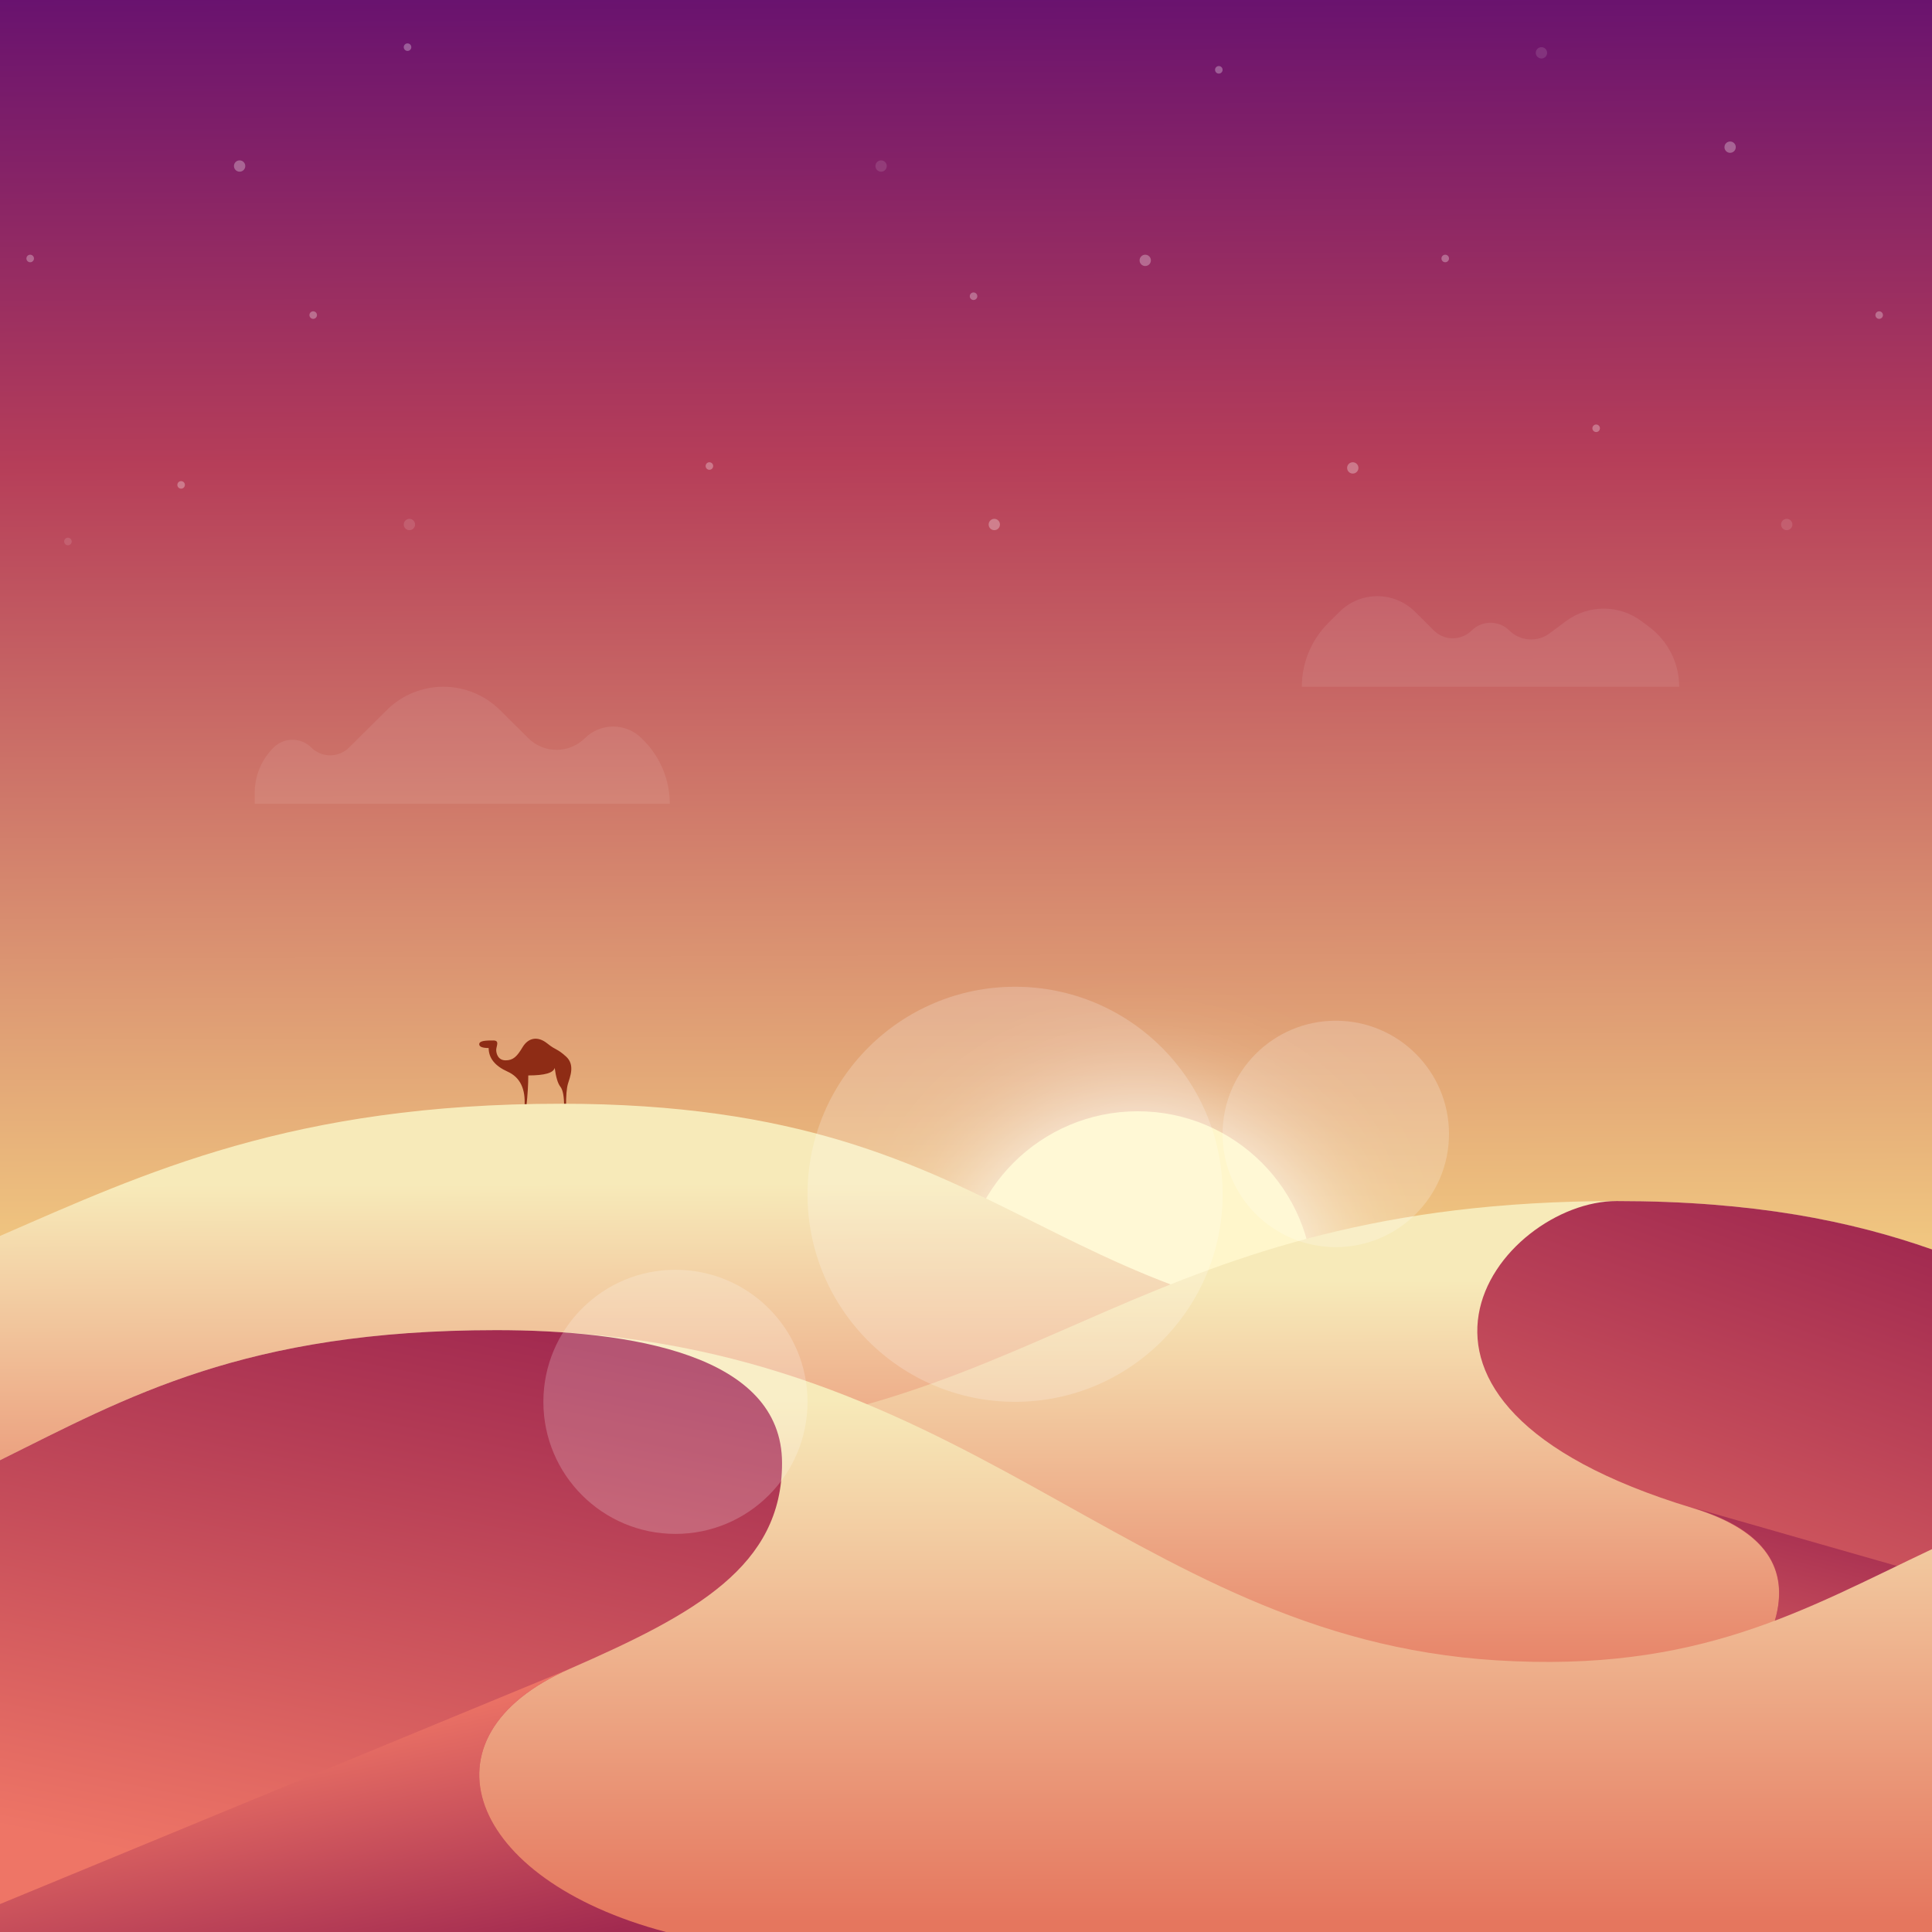
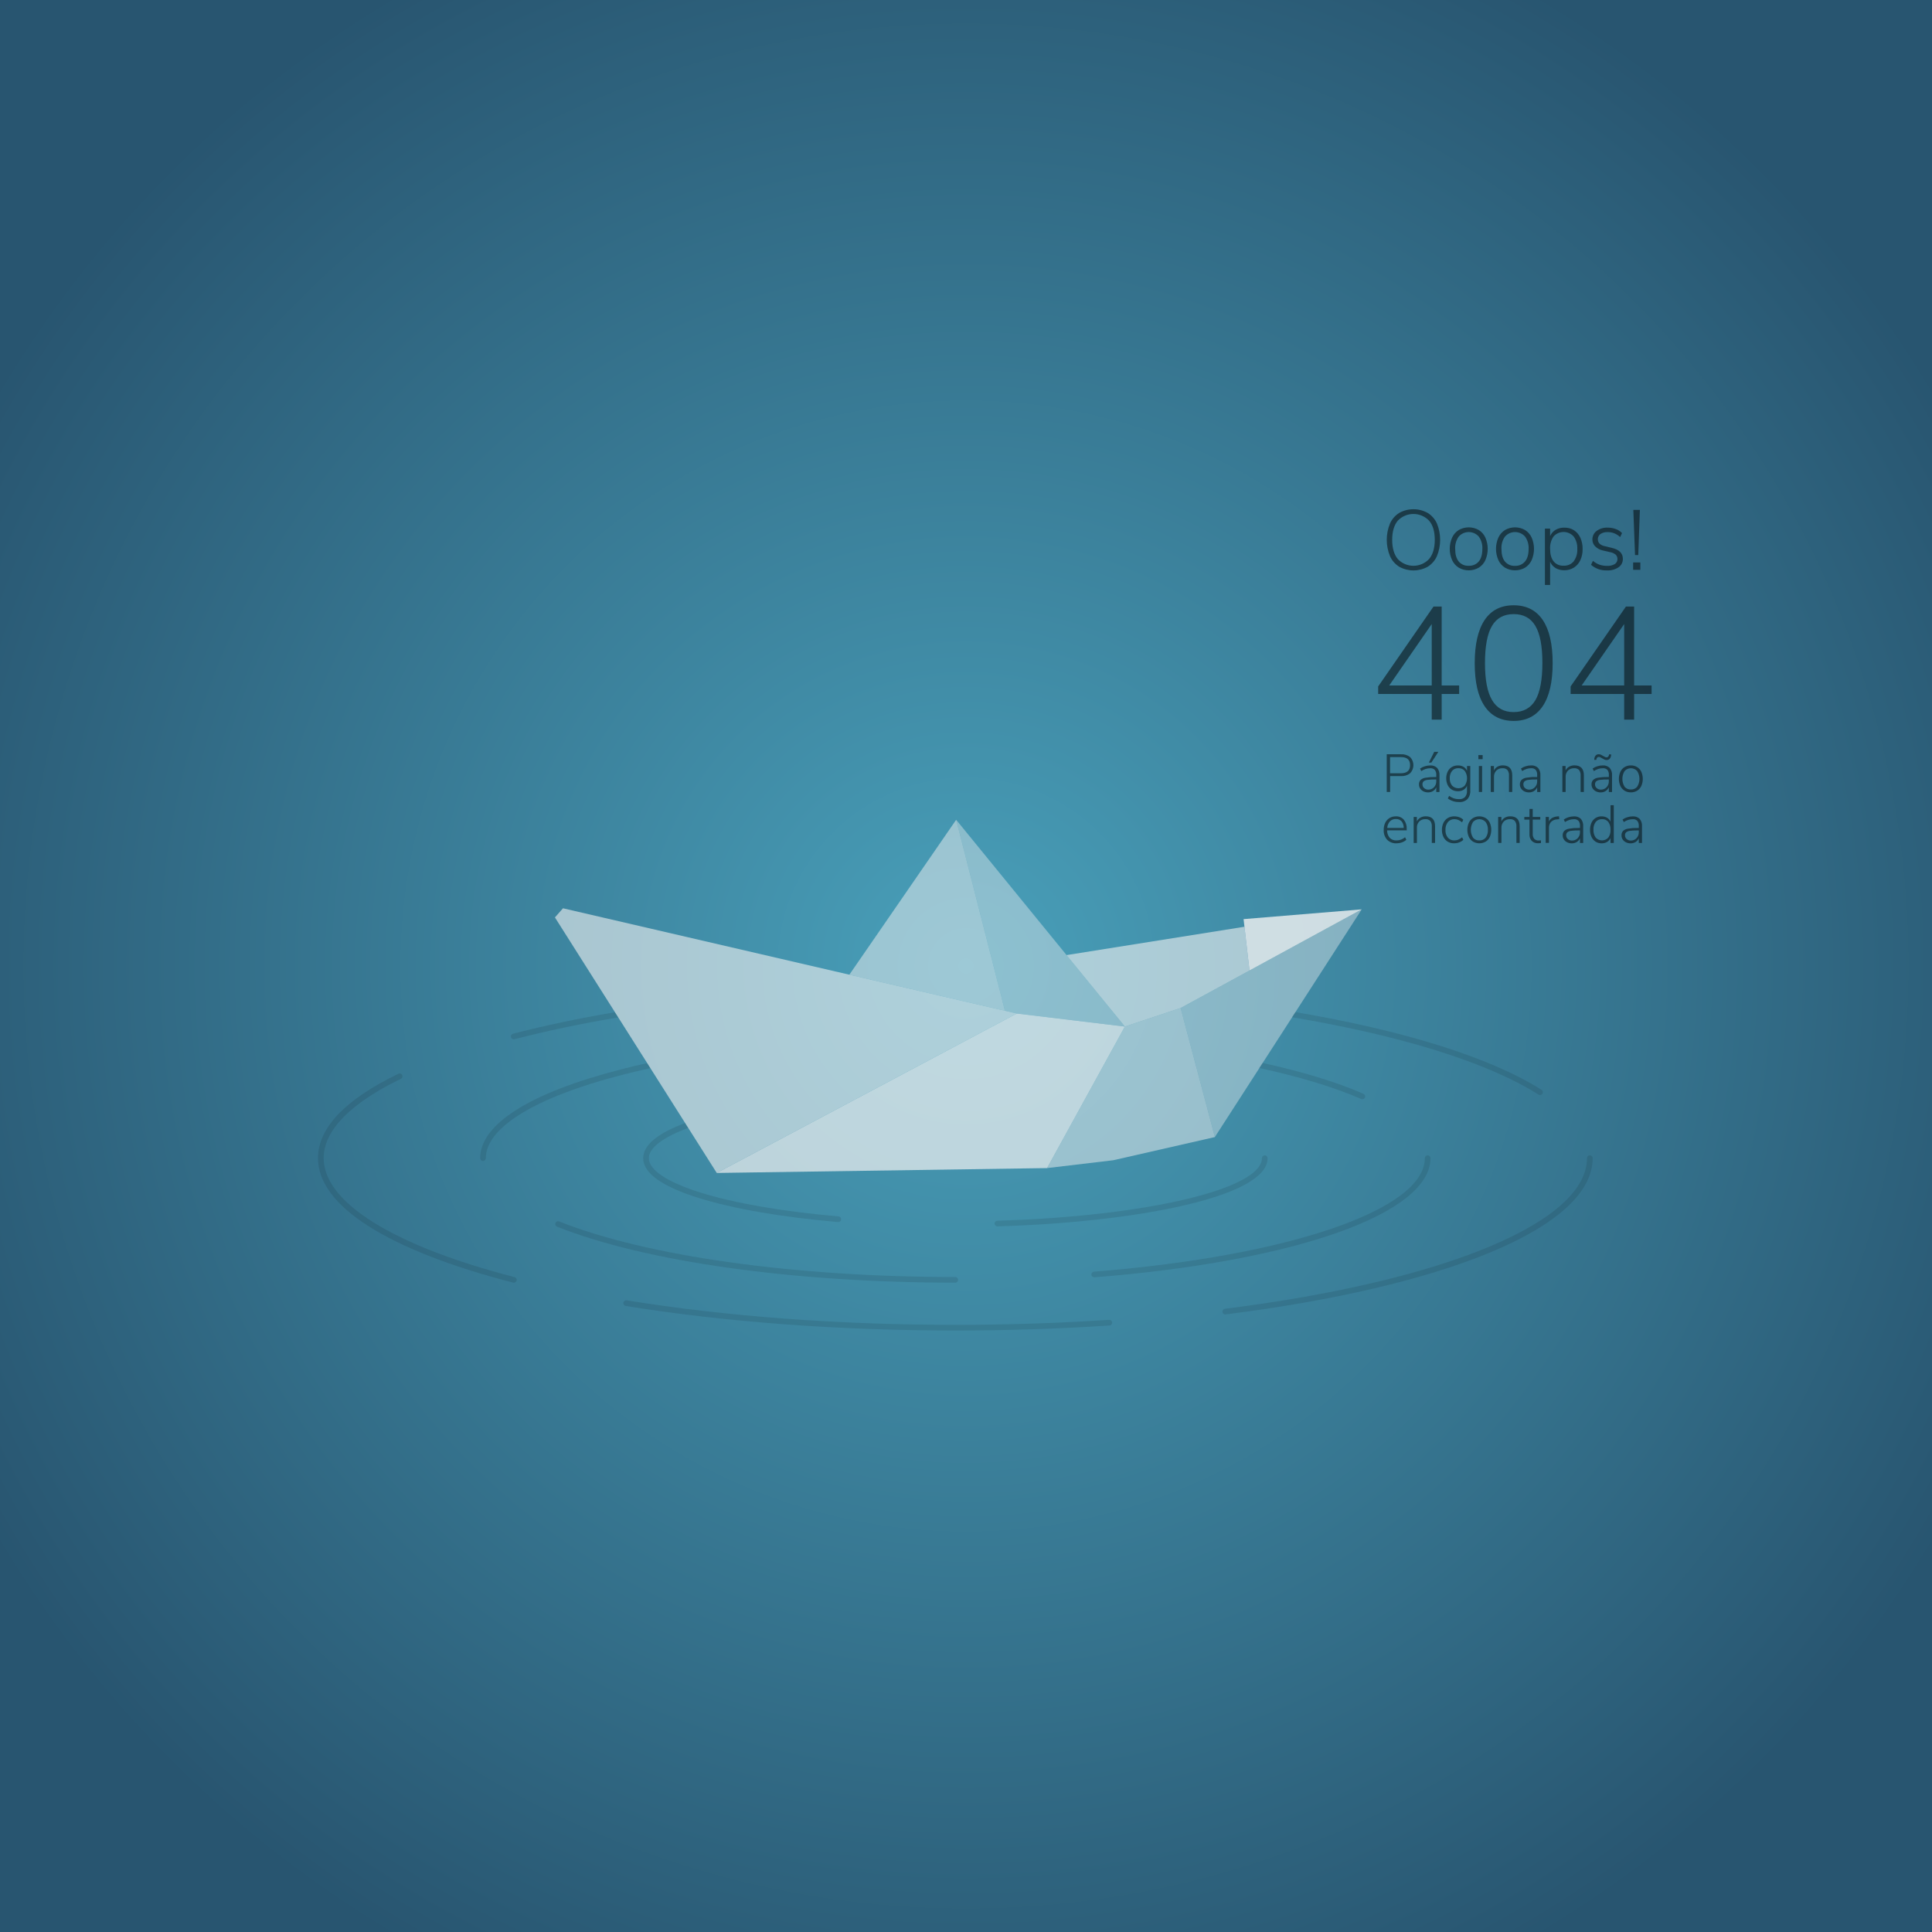
- <svg xmlns="http://www.w3.org/2000/svg" xmlns:xlink="http://www.w3.org/1999/xlink" viewBox="0 0 1024 1024">
+ <svg xmlns="http://www.w3.org/2000/svg" id="Layer_1" data-name="Layer 1" viewBox="0 0 1024 1024">
  <defs>
-     <linearGradient id="a" x1="50.31%" x2="50%" y1="74.74%" y2="0%">
-       <stop offset="0%" stop-color="#FFE98A" />
-       <stop offset="67.7%" stop-color="#B63E59" />
-       <stop offset="100%" stop-color="#68126F" />
-     </linearGradient>
-     <circle id="c" cx="603" cy="682" r="93" />
-     <filter id="b" width="203.2%" height="203.2%" x="-51.6%" y="-51.6%" filterUnits="objectBoundingBox">
-       <feOffset in="SourceAlpha" result="shadowOffsetOuter1" />
-       <feGaussianBlur in="shadowOffsetOuter1" result="shadowBlurOuter1" stdDeviation="32" />
-       <feColorMatrix in="shadowBlurOuter1" values="0 0 0 0 1 0 0 0 0 1 0 0 0 0 1 0 0 0 1 0" />
-     </filter>
-     <linearGradient id="d" x1="49.48%" x2="49.87%" y1="11.66%" y2="77.75%">
-       <stop offset="0%" stop-color="#F7EAB9" />
-       <stop offset="100%" stop-color="#E5765E" />
-     </linearGradient>
-     <linearGradient id="e" x1="91.59%" x2="66.97%" y1="5.89%" y2="100%">
-       <stop offset="0%" stop-color="#A22A50" />
-       <stop offset="100%" stop-color="#EE7566" />
-     </linearGradient>
-     <linearGradient id="f" x1="49.48%" x2="49.61%" y1="11.66%" y2="98.34%">
-       <stop offset="0%" stop-color="#F7EAB9" />
-       <stop offset="100%" stop-color="#E5765E" />
-     </linearGradient>
-     <linearGradient id="g" x1="78.5%" x2="36.4%" y1="106.76%" y2="26.41%">
-       <stop offset="0%" stop-color="#A22A50" />
-       <stop offset="100%" stop-color="#EE7566" />
-     </linearGradient>
+     <style>.cls-1{fill:url(#radial-gradient);}.cls-2,.cls-3,.cls-4,.cls-5,.cls-6{fill:#f2f2f2;}.cls-2{opacity:0.6;}.cls-3{opacity:0.7;}.cls-4,.cls-7{opacity:0.5;}.cls-5{opacity:0.4;}.cls-6{opacity:0.8;}.cls-8{opacity:0.1;}</style>
+     <radialGradient id="radial-gradient" cx="512" cy="512" r="788.8" gradientUnits="userSpaceOnUse">
+       <stop offset="0" stop-color="#49a0ba" />
+       <stop offset="0.76" stop-color="#285570" />
+     </radialGradient>
  </defs>
-   <g fill="none" fill-rule="evenodd">
-     <rect width="1024" height="1024" fill="url(#a)" />
-     <use fill="black" filter="url(#b)" xlink:href="#c" />
-     <use fill="#FFF6CB" xlink:href="#c" />
-     <g fill="#FFFFFF" opacity=".3" transform="translate(14 23)">
-       <circle cx="203" cy="255" r="3" fill-opacity=".4" />
-       <circle cx="82" cy="234" r="2" />
-       <circle cx="22" cy="264" r="2" opacity=".4" />
-       <circle cx="113" cy="65" r="3" />
-       <circle cx="202" cy="2" r="2" />
-       <circle cx="2" cy="114" r="2" />
-       <circle cx="152" cy="144" r="2" />
-       <circle cx="362" cy="224" r="2" />
-       <circle cx="453" cy="65" r="3" opacity=".4" />
-       <circle cx="513" cy="255" r="3" />
-       <circle cx="593" cy="115" r="3" />
-       <circle cx="803" cy="5" r="3" opacity=".4" />
-       <circle cx="502" cy="134" r="2" />
-       <circle cx="832" cy="204" r="2" />
-       <circle cx="752" cy="114" r="2" />
-       <circle cx="933" cy="255" r="3" opacity=".4" />
-       <circle cx="703" cy="225" r="3" />
-       <circle cx="903" cy="55" r="3" />
-       <circle cx="982" cy="144" r="2" />
-       <circle cx="632" cy="14" r="2" />
-     </g>
-     <g transform="translate(0 550)">
-       <path fill="#8E2C15" d="M259 5.47c0 5.33 3.33 9.5 10 12.5s9.67 9.16 9 18.5h1c.67-6.31 1-11.8 1-16.47 8.67 0 13.33-1.33 14-4 .67 4.98 1.67 8.3 3 9.97 1.33 1.66 2 5.16 2 10.5h1c0-5.65.33-9.64 1-11.97 1-3.5 4-10.03-1-14.53S295 7 290 3c-5-4-10-3-13 2s-5 7-9 7-5-3.53-5-5.53c0-2 2-5-1.5-5s-7.5 0-7.5 2c0 1.33 1.67 2 5 2z" />
-       <path fill="url(#d)" d="M1024 390H0V105.08C77.3 71.4 155.26 35 297.4 35c250 0 250.76 125.25 500 125 84.03-.08 160.02-18.2 226.6-40.93V390z" />
-       <path fill="url(#d)" d="M1024 442H0V271.82c137.51-15.4 203.1-50.49 356.67-60.1C555.24 199.3 606.71 86.59 856.74 86.59c72.78 0 124.44 10.62 167.26 25.68V442z" />
-       <path fill="url(#e)" d="M1024 112.21V412H856.91c99.31-86.5 112.63-140.75 39.97-162.78C710.24 192.64 795.12 86.58 856.9 86.58c72.7 0 124.3 10.6 167.09 25.63z" />
-       <path fill="url(#e)" d="M1024 285.32V412H857c99.31-86.6 112.63-140.94 39.97-163L1024 285.32z" />
-       <path fill="url(#f)" d="M0 474V223.93C67.12 190.69 129.55 155 263 155c250 0 331.46 162.6 530 175 107.42 6.71 163-26.77 231-58.92V474H0z" />
-       <path fill="url(#e)" d="M353.02 474H0V223.93C67.12 190.69 129.55 155 263 155c71.14 0 151.5 12.76 151.5 70.5 0 54.5-45.5 79.72-112.5 109-82.26 35.95-54.57 111.68 51.02 139.5z" />
-       <path fill="url(#g)" d="M353.02 474H0v-14.8l302-124.7c-82.26 35.95-54.57 111.68 51.02 139.5z" />
-     </g>
-     <g fill="#FFFFFF" opacity=".2" transform="translate(288 523)">
-       <circle cx="250" cy="110" r="110" />
-       <circle cx="420" cy="78" r="60" />
-       <circle cx="70" cy="220" r="70" />
-     </g>
-     <g fill="#FFFFFF" fill-rule="nonzero" opacity=".08" transform="translate(135 316)">
-       <path d="M10 80.22a14.2 14.2 0 0 1 20 0 14.2 14.2 0 0 0 20 0l20-19.86a42.58 42.58 0 0 1 60 0l15 14.9a21.3 21.3 0 0 0 30 0 21.3 21.3 0 0 1 30 0l.9.9A47.69 47.69 0 0 1 220 110H0v-5.76c0-9.02 3.6-17.67 10-24.02zm559.1-66.11l5.9-5.86c11.07-11 28.93-11 40 0l10 9.94a14.19 14.19 0 0 0 20 0 14.19 14.19 0 0 1 20 0 16.36 16.36 0 0 0 21.3 1.5l8.7-6.47a33.47 33.47 0 0 1 40 0l4.06 3.03A39.6 39.6 0 0 1 755 48H555a47.77 47.77 0 0 1 14.1-33.89z" />
-     </g>
+   <rect class="cls-1" width="1024" height="1024" />
+   <polygon class="cls-2" points="565.3 506.22 659.58 491.2 662.26 514.38 625.76 534.26 596.21 544.1 565.3 506.22" />
+   <polygon class="cls-2" points="294.13 486.25 298.4 481.41 538.9 537.19 379.9 621.69 294.13 486.25" />
+   <polygon class="cls-3" points="538.9 537.19 596.21 544.1 554.97 619.11 379.9 621.69 538.9 537.19" />
+   <polygon class="cls-4" points="506.79 434.5 532.64 535.74 450.18 516.61 506.79 434.5" />
+   <polygon class="cls-5" points="596.21 544.1 506.79 434.5 532.64 535.74 538.9 537.19 596.21 544.1" />
+   <polygon class="cls-4" points="596.21 544.1 625.76 534.26 643.9 602.67 590.04 614.95 554.97 619.11 596.21 544.1" />
+   <polygon class="cls-5" points="625.76 534.26 721.74 481.98 643.9 602.67 625.76 534.26" />
+   <polygon class="cls-6" points="659.12 487.15 662.26 514.38 721.74 481.98 659.12 487.15" />
+   <g class="cls-7">
+     <path d="M773.38,363.31v4.51h-9.26v13.6h-5.27v-13.6H730.46v-4l29.32-42.33h4.34v41.82Zm-37.06,0h22.53V330.76Z" />
+     <path d="M786.9,374.32q-5.28-7.79-5.27-22.82t5.27-22.91q5.26-7.79,15.38-7.78t15.39,7.78q5.26,7.77,5.27,22.82t-5.27,22.87q-5.28,7.82-15.39,7.82T786.9,374.32Zm26.9-3.23q3.69-6.33,3.7-19.68t-3.7-19.63q-3.7-6.3-11.52-6.29t-11.52,6.29q-3.69,6.29-3.69,19.63t3.74,19.64q3.74,6.38,11.47,6.37T813.8,371.09Z" />
+     <path d="M875.38,363.31v4.51h-9.26v13.6h-5.27v-13.6H832.46v-4l29.32-42.33h4.34v41.82Zm-37.06,0h22.53V330.76Z" />
+   </g>
+   <g class="cls-7">
+     <path d="M741.62,300.39a12.69,12.69,0,0,1-4.9-5.63,22.68,22.68,0,0,1,0-17.28,12.69,12.69,0,0,1,4.88-5.62,15.52,15.52,0,0,1,15.1,0,12.67,12.67,0,0,1,4.9,5.6,22.73,22.73,0,0,1,0,17.3,12.69,12.69,0,0,1-4.9,5.63,15.55,15.55,0,0,1-15.08,0Zm15.84-4.12q3-3.6,3-10.17T757.48,276a11.46,11.46,0,0,0-16.65,0q-2.94,3.6-2.94,10.12t2.94,10.15a11.38,11.38,0,0,0,16.63,0Z" />
+     <path d="M773.19,300.9a9.27,9.27,0,0,1-3.53-4,14.82,14.82,0,0,1,0-12,9.35,9.35,0,0,1,3.53-4,10.7,10.7,0,0,1,10.55,0,9.16,9.16,0,0,1,3.53,4,15,15,0,0,1,0,12,9.08,9.08,0,0,1-3.53,4,10.64,10.64,0,0,1-10.55,0Zm10.6-3.33q1.89-2.29,1.89-6.61a10.17,10.17,0,0,0-1.92-6.59,7.1,7.1,0,0,0-10.59,0,10.28,10.28,0,0,0-1.89,6.59q0,4.32,1.84,6.61a6.42,6.42,0,0,0,5.31,2.3A6.56,6.56,0,0,0,783.79,297.57Z" />
+     <path d="M797.71,300.9a9.33,9.33,0,0,1-3.53-4,14.82,14.82,0,0,1,0-12,9.42,9.42,0,0,1,3.53-4,10.72,10.72,0,0,1,10.56,0,9.23,9.23,0,0,1,3.53,4,15,15,0,0,1,0,12,9.14,9.14,0,0,1-3.53,4,10.66,10.66,0,0,1-10.56,0Zm10.6-3.33q1.89-2.29,1.89-6.61a10.22,10.22,0,0,0-1.91-6.59,7.11,7.11,0,0,0-10.6,0A10.28,10.28,0,0,0,795.8,291q0,4.32,1.85,6.61a6.42,6.42,0,0,0,5.31,2.3A6.54,6.54,0,0,0,808.31,297.57Z" />
+     <path d="M834.19,281a9.34,9.34,0,0,1,3.42,4,14,14,0,0,1,1.21,6,13.61,13.61,0,0,1-1.21,5.92,9.2,9.2,0,0,1-3.42,3.93,9.33,9.33,0,0,1-5.09,1.4,8.79,8.79,0,0,1-4.59-1.15,7.17,7.17,0,0,1-2.92-3.35v12.28h-2.75V280.16h2.75v4a7.17,7.17,0,0,1,2.92-3.35,8.79,8.79,0,0,1,4.59-1.15A9.17,9.17,0,0,1,834.19,281Zm-.12,16.51a9.9,9.9,0,0,0,1.92-6.5,10.36,10.36,0,0,0-1.92-6.66,7.14,7.14,0,0,0-10.62-.05,10.43,10.43,0,0,0-1.86,6.62q0,4.28,1.84,6.59a6.34,6.34,0,0,0,5.27,2.32A6.55,6.55,0,0,0,834.07,297.55Z" />
+     <path d="M843.28,299.38l1-2.12a11.66,11.66,0,0,0,3.51,2.05,12.5,12.5,0,0,0,4,.61,7.31,7.31,0,0,0,4.07-.95,3.25,3.25,0,0,0,.48-5,6.4,6.4,0,0,0-3-1.33l-3.69-.86a8.17,8.17,0,0,1-4.16-2.18A5.05,5.05,0,0,1,844,286a5.56,5.56,0,0,1,2.21-4.58,9.18,9.18,0,0,1,5.89-1.76,12.41,12.41,0,0,1,4.3.74,8.59,8.59,0,0,1,3.31,2.14l-1,2.11a10.85,10.85,0,0,0-3.13-2,9.47,9.47,0,0,0-3.44-.63,6.67,6.67,0,0,0-3.87,1,3.49,3.49,0,0,0-.52,5.09,5.64,5.64,0,0,0,2.73,1.35l3.73.9q5.94,1.35,5.94,5.85a5.24,5.24,0,0,1-2.27,4.45,10.12,10.12,0,0,1-6.14,1.67A12.24,12.24,0,0,1,843.28,299.38Z" />
+     <path d="M865.6,298.11h3.82V302H865.6Zm1-3.91-.9-23.94h3.47l-.86,23.94Z" />
+   </g>
+   <g class="cls-7">
+     <path d="M735,399.78h7.57a7.12,7.12,0,0,1,4.84,1.5,6.16,6.16,0,0,1,0,8.55,7.12,7.12,0,0,1-4.83,1.52H736.8v8.42H735Zm7.46,10.07q4.9,0,4.91-4.31t-4.91-4.26h-5.7v8.57Z" />
+     <path d="M761.71,407a5.53,5.53,0,0,1,1.24,3.94v8.85h-1.7V417.3a4.53,4.53,0,0,1-1.73,2,4.94,4.94,0,0,1-2.61.69,5.49,5.49,0,0,1-2.44-.54,4.35,4.35,0,0,1-1.75-1.5,3.8,3.8,0,0,1-.63-2.13,3.35,3.35,0,0,1,.79-2.38,4.86,4.86,0,0,1,2.64-1.22,27.24,27.24,0,0,1,5.13-.37h.6v-1.05a4,4,0,0,0-.77-2.73,3,3,0,0,0-2.41-.87,8.34,8.34,0,0,0-2.4.35,9.64,9.64,0,0,0-2.36,1.15l-.66-1.33a8.56,8.56,0,0,1,2.5-1.22,9.5,9.5,0,0,1,2.84-.45A4.88,4.88,0,0,1,761.71,407Zm-1.64,10.24a4.46,4.46,0,0,0,1.18-3.18v-.93h-.54a29.13,29.13,0,0,0-4.17.22,4,4,0,0,0-2,.78,2.09,2.09,0,0,0-.6,1.61,2.48,2.48,0,0,0,.91,2,3.3,3.3,0,0,0,2.24.78A4,4,0,0,0,760.07,417.22Zm-1.43-13.05h-1.31l2.84-5.7h2.18Z" />
+     <path d="M779.28,406v13a6.29,6.29,0,0,1-1.49,4.55,5.85,5.85,0,0,1-4.41,1.55,9.58,9.58,0,0,1-6-1.9l.68-1.37a9.71,9.71,0,0,0,2.57,1.35,8.66,8.66,0,0,0,2.73.38,4.09,4.09,0,0,0,3.12-1.1,4.63,4.63,0,0,0,1.05-3.29v-2.7a4.54,4.54,0,0,1-1.83,2.15,5.65,5.65,0,0,1-3,.75,6.17,6.17,0,0,1-3.22-.85,5.86,5.86,0,0,1-2.18-2.41,8.58,8.58,0,0,1,0-7.15,5.8,5.8,0,0,1,2.18-2.41,6.07,6.07,0,0,1,3.22-.85,5.71,5.71,0,0,1,3,.72,4.53,4.53,0,0,1,1.84,2.11V406Zm-2.93,10.38a6.87,6.87,0,0,0,0-7.79,4.16,4.16,0,0,0-3.34-1.43,4.2,4.2,0,0,0-3.38,1.42,5.81,5.81,0,0,0-1.22,3.91,5.75,5.75,0,0,0,1.22,3.9,4.74,4.74,0,0,0,6.74,0Z" />
+     <path d="M783.57,400.2h2.26v2.19h-2.26Zm.25,19.57V406h1.73v13.75Z" />
+     <path d="M801.52,411v8.76h-1.73v-8.65a4.46,4.46,0,0,0-.83-3,3.29,3.29,0,0,0-2.61-.93,4.36,4.36,0,0,0-3.27,1.25,4.54,4.54,0,0,0-1.23,3.34v8h-1.73V406h1.7v2.35a4.6,4.6,0,0,1,1.88-2,5.78,5.78,0,0,1,2.85-.69C799.86,405.68,801.52,407.45,801.52,411Z" />
+     <path d="M815.2,407a5.57,5.57,0,0,1,1.23,3.94v8.85h-1.7V417.3a4.46,4.46,0,0,1-1.73,2,4.89,4.89,0,0,1-2.61.69,5.49,5.49,0,0,1-2.44-.54,4.39,4.39,0,0,1-1.74-1.5,3.73,3.73,0,0,1-.64-2.13,3.36,3.36,0,0,1,.8-2.38A4.79,4.79,0,0,1,809,412.2a27.28,27.28,0,0,1,5.14-.37h.59v-1.05a4,4,0,0,0-.76-2.73,3.06,3.06,0,0,0-2.41-.87,8.24,8.24,0,0,0-2.4.35,9.53,9.53,0,0,0-2.37,1.15l-.65-1.33a8.5,8.5,0,0,1,2.49-1.22,9.55,9.55,0,0,1,2.84-.45A4.9,4.9,0,0,1,815.2,407Zm-1.65,10.24a4.42,4.42,0,0,0,1.18-3.18v-.93h-.54a29.32,29.32,0,0,0-4.17.22,4.09,4.09,0,0,0-2,.78,2.09,2.09,0,0,0-.59,1.61,2.5,2.5,0,0,0,.9,2,3.35,3.35,0,0,0,2.25.78A4,4,0,0,0,813.55,417.22Z" />
+     <path d="M839.49,411v8.76h-1.73v-8.65a4.46,4.46,0,0,0-.82-3,3.32,3.32,0,0,0-2.61-.93,4.39,4.39,0,0,0-3.28,1.25,4.54,4.54,0,0,0-1.23,3.34v8h-1.73V406h1.7v2.35a4.63,4.63,0,0,1,1.89-2,5.73,5.73,0,0,1,2.85-.69C837.83,405.68,839.49,407.45,839.49,411Z" />
+     <path d="M853.17,407a5.53,5.53,0,0,1,1.24,3.94v8.85h-1.7V417.3a4.49,4.49,0,0,1-1.74,2,4.88,4.88,0,0,1-2.6.69,5.46,5.46,0,0,1-2.44-.54,4.35,4.35,0,0,1-1.75-1.5,3.81,3.81,0,0,1-.64-2.13,3.36,3.36,0,0,1,.8-2.38A4.86,4.86,0,0,1,847,412.2a27.24,27.24,0,0,1,5.13-.37h.6v-1.05a4,4,0,0,0-.77-2.73,3.06,3.06,0,0,0-2.41-.87,8.34,8.34,0,0,0-2.4.35,9.87,9.87,0,0,0-2.37,1.15l-.65-1.33a8.44,8.44,0,0,1,2.5-1.22,9.49,9.49,0,0,1,2.83-.45A4.89,4.89,0,0,1,853.17,407Zm-7.54-6.44a2.13,2.13,0,0,1,1.74-.79,2.69,2.69,0,0,1,1.17.26,10,10,0,0,1,1.24.68,10.81,10.81,0,0,0,1,.55,1.65,1.65,0,0,0,.68.16,1.2,1.2,0,0,0,1-.46,1.77,1.77,0,0,0,.35-1.11h1.11a3.44,3.44,0,0,1-.64,2.19,2.13,2.13,0,0,1-1.75.79,2.82,2.82,0,0,1-1.16-.25,11.52,11.52,0,0,1-1.25-.68,10.29,10.29,0,0,0-1-.56,1.67,1.67,0,0,0-.68-.15,1.18,1.18,0,0,0-1,.45,1.71,1.71,0,0,0-.35,1.11H845A3.38,3.38,0,0,1,845.63,400.54Zm5.9,16.68a4.46,4.46,0,0,0,1.18-3.18v-.93h-.54a29.13,29.13,0,0,0-4.17.22,4,4,0,0,0-2,.78,2.09,2.09,0,0,0-.6,1.61,2.48,2.48,0,0,0,.91,2,3.3,3.3,0,0,0,2.24.78A4,4,0,0,0,851.53,417.22Z" />
+     <path d="M861.06,419.09a5.87,5.87,0,0,1-2.23-2.49,9.41,9.41,0,0,1,0-7.55,5.82,5.82,0,0,1,2.23-2.49,6.18,6.18,0,0,1,3.33-.88,6.24,6.24,0,0,1,3.32.88,5.73,5.73,0,0,1,2.22,2.49,9.53,9.53,0,0,1,0,7.55,5.79,5.79,0,0,1-2.22,2.49,6.24,6.24,0,0,1-3.32.88A6.18,6.18,0,0,1,861.06,419.09Zm6.68-2.1a7.81,7.81,0,0,0,0-8.32,4.49,4.49,0,0,0-6.68,0,8,8,0,0,0,0,8.32,4,4,0,0,0,3.35,1.45A4.12,4.12,0,0,0,867.74,417Z" />
+     <path d="M745.62,440.11H735.21a5.9,5.9,0,0,0,1.36,3.95,4.7,4.7,0,0,0,3.63,1.38,6.82,6.82,0,0,0,4.51-1.7l.68,1.36a6.52,6.52,0,0,1-2.31,1.36,8.32,8.32,0,0,1-2.88.51,6.53,6.53,0,0,1-5-1.9,7.25,7.25,0,0,1-1.81-5.22,8.49,8.49,0,0,1,.8-3.76,6.1,6.1,0,0,1,2.27-2.52,6.39,6.39,0,0,1,3.36-.89,5.29,5.29,0,0,1,4.23,1.76,7.21,7.21,0,0,1,1.53,4.9Zm-8.93-4.77a5.72,5.72,0,0,0-1.42,3.49H744a5.37,5.37,0,0,0-1.13-3.5,3.83,3.83,0,0,0-3-1.23A4.17,4.17,0,0,0,736.69,435.34Z" />
+     <path d="M760.62,438v8.76h-1.73v-8.65a4.46,4.46,0,0,0-.82-3,3.32,3.32,0,0,0-2.61-.93,4.36,4.36,0,0,0-3.27,1.25A4.51,4.51,0,0,0,751,438.8v8h-1.73V433h1.7v2.35a4.68,4.68,0,0,1,1.89-2,5.73,5.73,0,0,1,2.85-.69C759,432.68,760.62,434.45,760.62,438Z" />
+     <path d="M767.3,446.09a5.85,5.85,0,0,1-2.25-2.49,8.34,8.34,0,0,1-.8-3.72,8.43,8.43,0,0,1,.81-3.77,6,6,0,0,1,2.28-2.54,6.62,6.62,0,0,1,3.46-.89,7.61,7.61,0,0,1,2.68.48,5.33,5.33,0,0,1,2.09,1.33l-.65,1.36a7.82,7.82,0,0,0-2-1.27,5.25,5.25,0,0,0-2-.4,4.35,4.35,0,0,0-3.5,1.52,6.24,6.24,0,0,0-1.29,4.18,6,6,0,0,0,1.27,4.1,4.41,4.41,0,0,0,3.49,1.46,5.25,5.25,0,0,0,2-.4,8.47,8.47,0,0,0,2.06-1.25l.65,1.34a6.15,6.15,0,0,1-2.16,1.34,7.54,7.54,0,0,1-2.69.5A6.45,6.45,0,0,1,767.3,446.09Z" />
+     <path d="M780.74,446.09a5.92,5.92,0,0,1-2.22-2.49,9.31,9.31,0,0,1,0-7.55,5.86,5.86,0,0,1,2.22-2.49,6.72,6.72,0,0,1,6.65,0,5.69,5.69,0,0,1,2.23,2.49,9.53,9.53,0,0,1,0,7.55,5.75,5.75,0,0,1-2.23,2.49,6.72,6.72,0,0,1-6.65,0Zm6.68-2.1a6.36,6.36,0,0,0,1.19-4.17,6.45,6.45,0,0,0-1.2-4.15,4.49,4.49,0,0,0-6.68,0,8,8,0,0,0,0,8.32,4,4,0,0,0,3.35,1.45A4.1,4.1,0,0,0,787.42,444Z" />
+     <path d="M805.46,438v8.76h-1.73v-8.65a4.51,4.51,0,0,0-.82-3,3.32,3.32,0,0,0-2.61-.93,4.38,4.38,0,0,0-3.28,1.25,4.54,4.54,0,0,0-1.23,3.34v8h-1.73V433h1.7v2.35a4.57,4.57,0,0,1,1.89-2,5.73,5.73,0,0,1,2.85-.69C803.8,432.68,805.46,434.45,805.46,438Z" />
+     <path d="M816.77,445.41l-.08,1.45a11.19,11.19,0,0,1-1.33.08,4.6,4.6,0,0,1-3.52-1.26,4.79,4.79,0,0,1-1.19-3.45v-7.82h-2.73V433h2.73v-4.26h1.73V433h4v1.39h-4V442a3.74,3.74,0,0,0,.81,2.61,3,3,0,0,0,2.36.88A8,8,0,0,0,816.77,445.41Z" />
+     <path d="M826.44,434.18l-1.22.11a4.66,4.66,0,0,0-3.24,1.45,4.54,4.54,0,0,0-1,3v8h-1.73V433h1.7v2.41a4.35,4.35,0,0,1,1.77-1.92,7.25,7.25,0,0,1,2.85-.78l.74-.05Z" />
+     <path d="M837.89,434a5.57,5.57,0,0,1,1.23,3.94v8.85h-1.7V444.3a4.46,4.46,0,0,1-1.73,2,4.94,4.94,0,0,1-2.61.69,5.49,5.49,0,0,1-2.44-.54,4.26,4.26,0,0,1-1.74-1.5,3.73,3.73,0,0,1-.64-2.13,3.35,3.35,0,0,1,.79-2.38,4.86,4.86,0,0,1,2.64-1.22,27.24,27.24,0,0,1,5.13-.37h.6v-1.05a4,4,0,0,0-.77-2.73,3,3,0,0,0-2.41-.87,8.23,8.23,0,0,0-2.39.35,9.53,9.53,0,0,0-2.37,1.15l-.65-1.33a8.5,8.5,0,0,1,2.49-1.22,9.55,9.55,0,0,1,2.84-.45A4.9,4.9,0,0,1,837.89,434Zm-1.65,10.24a4.42,4.42,0,0,0,1.18-3.18v-.93h-.54a29.32,29.32,0,0,0-4.17.22,4.09,4.09,0,0,0-2,.78,2.09,2.09,0,0,0-.6,1.61,2.51,2.51,0,0,0,.91,2,3.32,3.32,0,0,0,2.24.78A4,4,0,0,0,836.24,444.22Z" />
+     <path d="M855.34,426.78v20h-1.73v-2.64a4.51,4.51,0,0,1-1.84,2.12,5.58,5.58,0,0,1-2.89.72,5.87,5.87,0,0,1-3.21-.89,6,6,0,0,1-2.15-2.53,8.8,8.8,0,0,1-.77-3.78,8.57,8.57,0,0,1,.77-3.73,5.69,5.69,0,0,1,5.36-3.36,5.58,5.58,0,0,1,2.89.72,4.53,4.53,0,0,1,1.84,2.11v-8.73Zm-2.9,17.2a6.52,6.52,0,0,0,1.17-4.16,6.65,6.65,0,0,0-1.16-4.17,4,4,0,0,0-3.32-1.47,4.11,4.11,0,0,0-3.37,1.46,6.33,6.33,0,0,0-1.19,4.13,6.5,6.5,0,0,0,1.19,4.18,4.52,4.52,0,0,0,6.68,0Z" />
+     <path d="M869.05,434a5.53,5.53,0,0,1,1.24,3.94v8.85h-1.7V444.3a4.53,4.53,0,0,1-1.73,2,4.94,4.94,0,0,1-2.61.69,5.49,5.49,0,0,1-2.44-.54,4.35,4.35,0,0,1-1.75-1.5,3.8,3.8,0,0,1-.63-2.13,3.35,3.35,0,0,1,.79-2.38,4.86,4.86,0,0,1,2.64-1.22,27.24,27.24,0,0,1,5.13-.37h.6v-1.05a4,4,0,0,0-.77-2.73,3,3,0,0,0-2.41-.87,8.34,8.34,0,0,0-2.4.35,9.64,9.64,0,0,0-2.36,1.15l-.66-1.33a8.56,8.56,0,0,1,2.5-1.22,9.5,9.5,0,0,1,2.84-.45A4.88,4.88,0,0,1,869.05,434Zm-1.64,10.24a4.46,4.46,0,0,0,1.18-3.18v-.93h-.54a29.13,29.13,0,0,0-4.17.22,4,4,0,0,0-2,.78,2.09,2.09,0,0,0-.6,1.61,2.48,2.48,0,0,0,.91,2,3.3,3.3,0,0,0,2.24.78A4,4,0,0,0,867.41,444.22Z" />
+   </g>
+   <g class="cls-8">
+     <path d="M528.64,650a1.5,1.5,0,0,1,0-3c78.62-2.28,140.2-16.83,140.2-33.14a1.5,1.5,0,0,1,3,0c0,21-72,34.08-143.11,36.14Z" />
+     <path d="M445.82,646.35a1.49,1.49,0,0,1-1.49,1.37h-.13c-29.89-2.61-55.37-7-73.71-12.72-19.64-6.12-29.59-13.23-29.59-21.15,0-6.83,7.46-13.08,22.18-18.6l1.64,2.59c-13.47,5-20.82,10.62-20.82,16,0,6.27,9.76,12.76,27.49,18.29,18.13,5.65,43.4,10,73.07,12.59A1.49,1.49,0,0,1,445.82,646.35Z" />
+     <path d="M580,677a1.5,1.5,0,0,1-.11-3c103.21-8.17,175.3-32.9,175.3-60.15a1.5,1.5,0,1,1,3,0c0,29.34-71.56,54.71-178.07,63.15Z" />
+     <path d="M343,563.46l1.7,2.69q-7.71,1.7-15,3.56c-45.88,11.82-72.2,27.91-72.2,44.14a1.5,1.5,0,0,1-3,0c0-18,26.44-34.68,74.46-47Q335.75,565.06,343,563.46Z" />
+     <path d="M723.45,581.71a1.49,1.49,0,0,1-2,.77c-14.44-6.3-32.82-11.83-54.05-16.42l1.73-2.69c21,4.6,39.17,10.1,53.52,16.36A1.51,1.51,0,0,1,723.45,581.71Z" />
+     <path d="M506.35,679.84c-85.54,0-164.41-11.08-211-29.64a1.5,1.5,0,1,1,1.11-2.78c46.23,18.42,124.68,29.42,209.86,29.42a1.5,1.5,0,0,1,0,3Z" />
+     <path d="M649.49,696.68a1.5,1.5,0,0,1-.19-3c116.54-14.67,191.85-46,191.85-79.84a1.5,1.5,0,0,1,3,0c0,18-18.92,35.37-54.7,50.14-34.39,14.2-82.72,25.49-139.77,32.67Z" />
+     <path d="M325.87,536.5l1.74,2.75c-19.61,3.3-38.05,7.17-55,11.57a1.5,1.5,0,0,1-.76-2.9C288.52,543.58,306.63,539.77,325.87,536.5Z" />
+     <path d="M817.49,579.68a1.48,1.48,0,0,1-1.27.7,1.46,1.46,0,0,1-.8-.23c-27.42-17.32-73.57-31.44-130.65-41l1.76-2.72c56.92,9.63,103,23.81,130.49,41.18A1.49,1.49,0,0,1,817.49,579.68Z" />
+     <path d="M272.2,679.84a1.24,1.24,0,0,1-.38-.05c-66.59-17.26-103.27-40.67-103.27-65.94,0-16,14.36-31.1,42.69-44.78a1.5,1.5,0,0,1,1.3,2.7c-18.7,9-41,23.66-41,42.08,0,23.42,36.82,46.4,101,63a1.5,1.5,0,0,1-.37,3Z" />
+     <path d="M506.35,705.2c-61.76,0-122.17-4.51-174.69-13a1.5,1.5,0,1,1,.48-3c52.36,8.5,112.6,13,174.21,13,27.58,0,55-.9,81.51-2.66a1.5,1.5,0,1,1,.2,3C561.48,704.3,534,705.2,506.35,705.2Z" />
  </g>
</svg>
